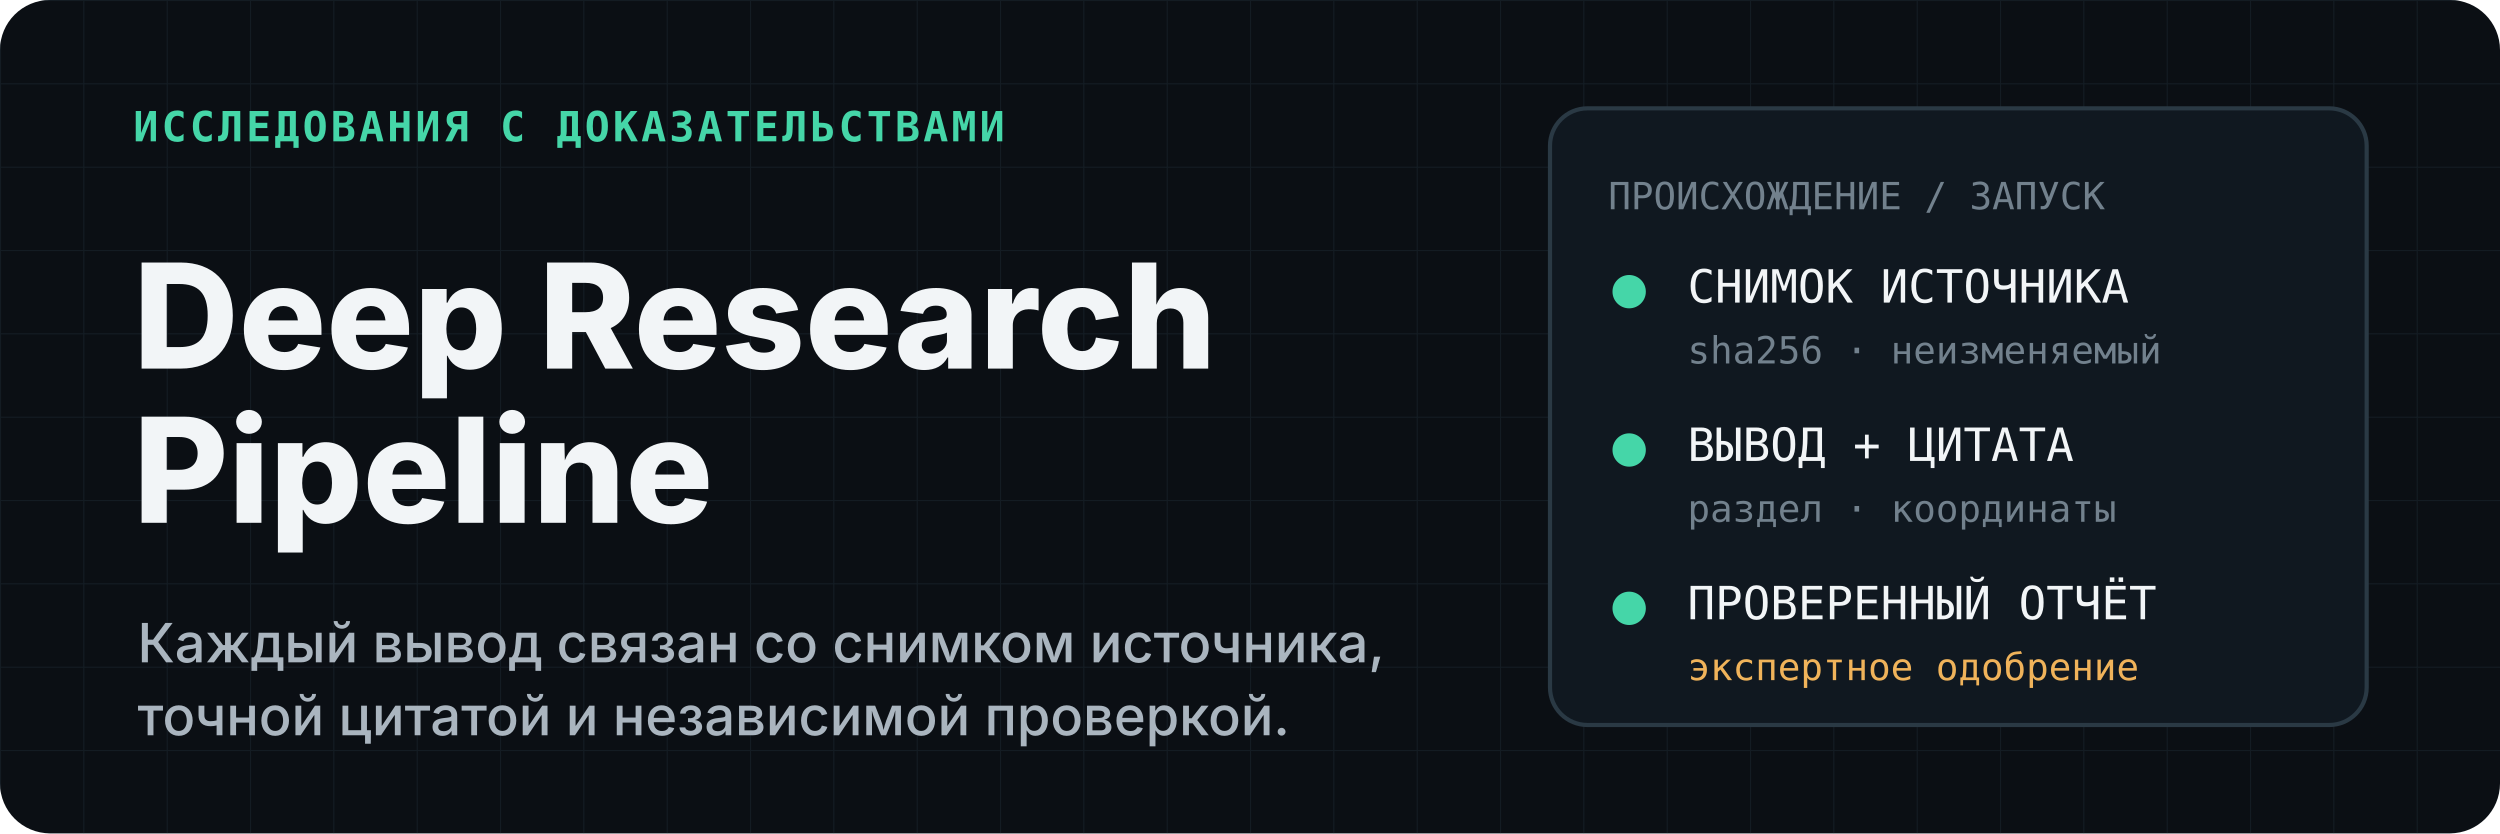
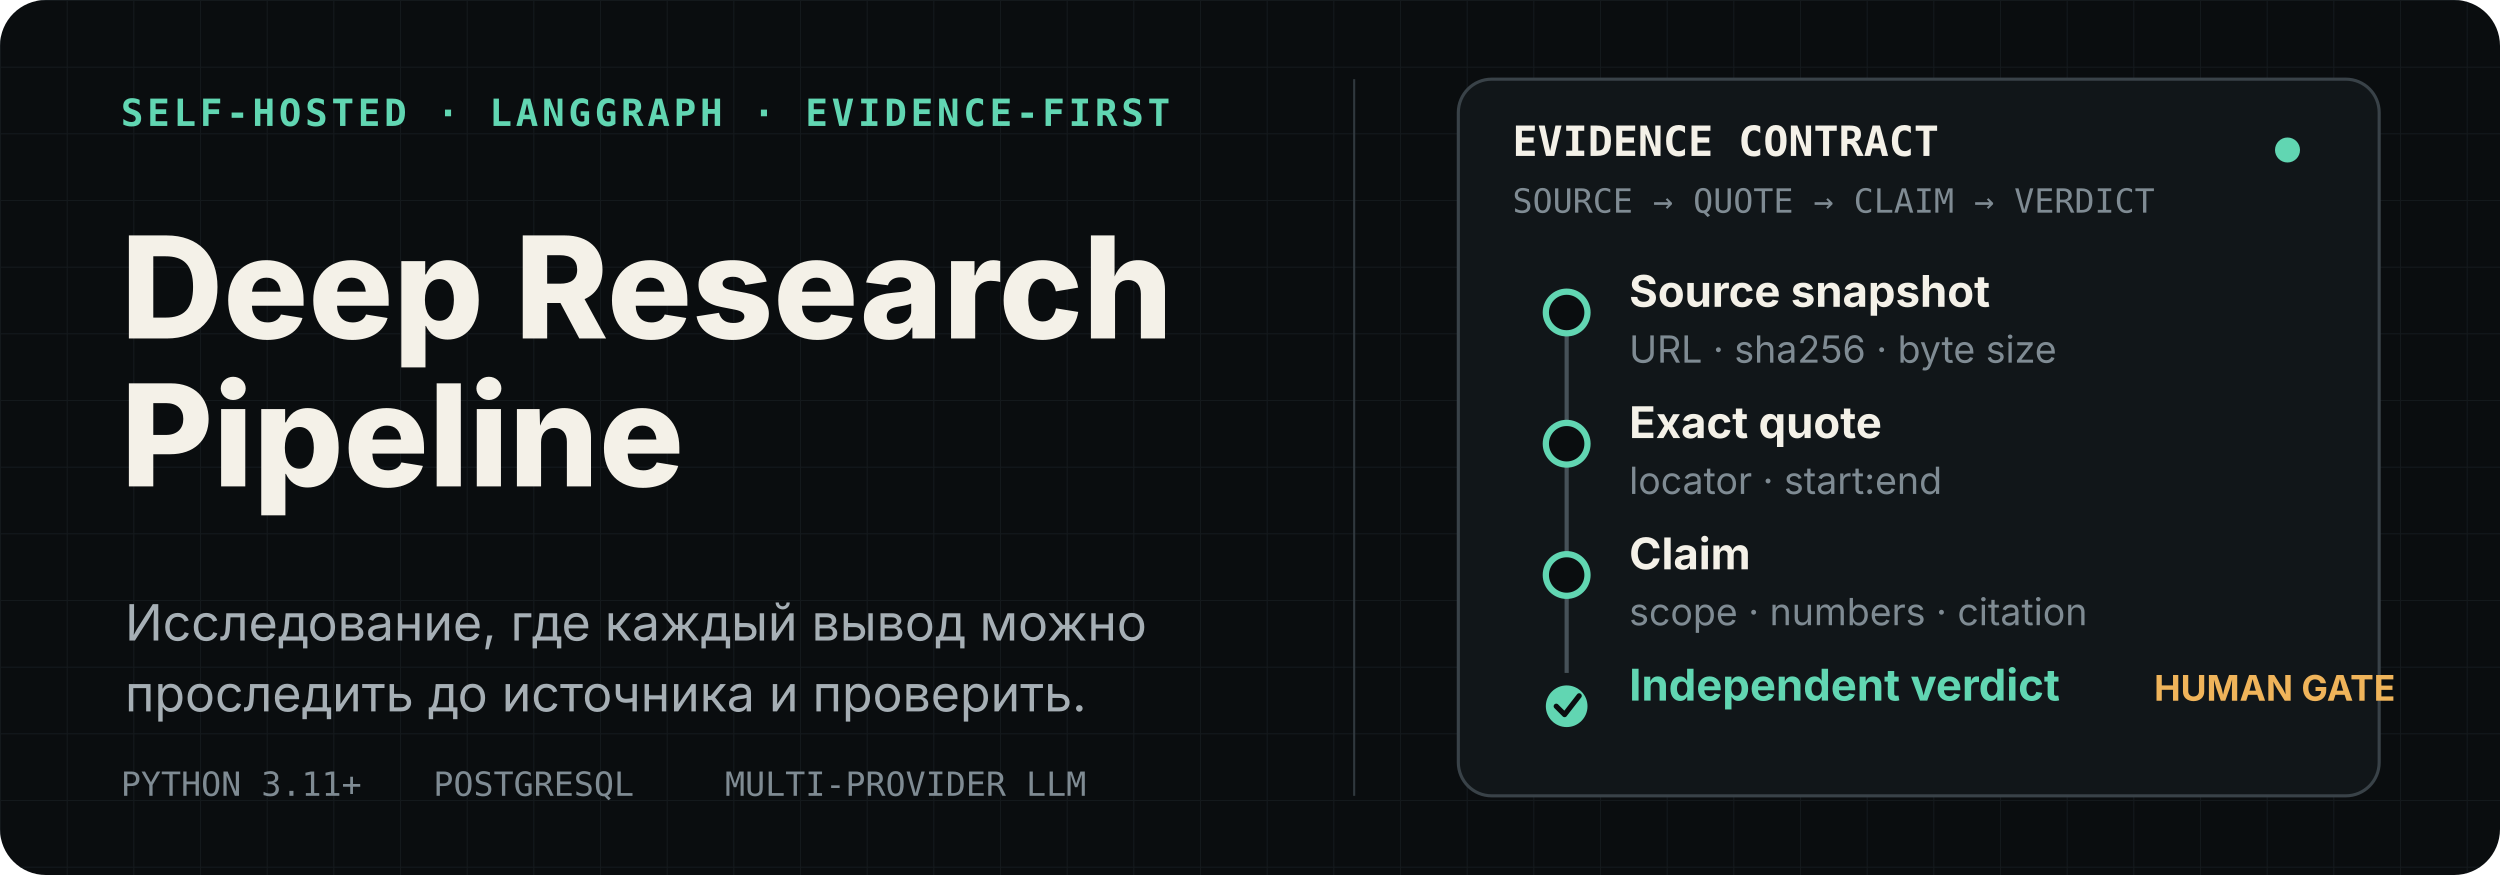
- <svg xmlns="http://www.w3.org/2000/svg" width="1200" height="400" viewBox="0 0 1200 400" role="img" aria-labelledby="title desc">
+ <svg xmlns="http://www.w3.org/2000/svg" width="1200" height="420" viewBox="0 0 1200 420" role="img" aria-labelledby="title desc">
  <defs>
-     <linearGradient id="signal" x1="0" y1="0" x2="1" y2="0">
-       <stop offset="0" stop-color="#45D6A8" />
-       <stop offset="1" stop-color="#8AE8C8" />
-     </linearGradient>
-     <pattern id="ledger" width="40" height="40" patternUnits="userSpaceOnUse">
-       <path d="M40 0H0V40" fill="none" stroke="#1B2730" stroke-width="1" />
+     <pattern id="coordinates" width="32" height="32" patternUnits="userSpaceOnUse">
+       <path d="M32 0H0V32" fill="none" stroke="#20272C" stroke-width="1" />
    </pattern>
  </defs>
-   <rect width="1200" height="400" rx="24" fill="#0B0F14" />
-   <rect width="1200" height="400" rx="24" fill="url(#ledger)" opacity=".55" />
-   <g transform="translate(64 54)">
-     <text x="0" y="0" dominant-baseline="hanging" fill="#45D6A8" font-size="20" font-weight="700" font-family="ui-monospace, SFMono-Regular, Menlo, monospace" letter-spacing="1.5">ИССЛЕДОВАНИЯ С ДОКАЗАТЕЛЬСТВАМИ</text>
-     <text x="0" y="72" dominant-baseline="hanging" fill="#F2F5F7" font-size="70" font-weight="760" font-family="-apple-system, BlinkMacSystemFont, Segoe UI, sans-serif">
+   <rect width="1200" height="420" rx="22" fill="#0A0D0F" />
+   <rect width="1200" height="420" rx="22" fill="url(#coordinates)" opacity=".46" />
+   <path d="M650 38V382" stroke="#30383E" stroke-width="1" />
+   <g id="title-block" transform="translate(58 48)">
+     <text x="0" y="0" dominant-baseline="hanging" fill="#61D6B2" font-size="18" font-weight="700" letter-spacing="1.8" font-family="ui-monospace, SFMono-Regular, Menlo, monospace">
+       SELF-HOSTED · LANGGRAPH · EVIDENCE-FIRST
+     </text>
+     <text x="0" y="65" dominant-baseline="hanging" fill="#F4F1E8" font-size="68" font-weight="760" font-family="-apple-system, BlinkMacSystemFont, Segoe UI, sans-serif">
      Deep Research
    </text>
-     <text x="0" y="146" dominant-baseline="hanging" fill="#F2F5F7" font-size="70" font-weight="760" font-family="-apple-system, BlinkMacSystemFont, Segoe UI, sans-serif">
+     <text x="0" y="136" dominant-baseline="hanging" fill="#F4F1E8" font-size="68" font-weight="760" font-family="-apple-system, BlinkMacSystemFont, Segoe UI, sans-serif">
      Pipeline
    </text>
-     <text x="2" y="245" dominant-baseline="hanging" fill="#AAB5BF" font-size="26" font-weight="450" font-family="-apple-system, BlinkMacSystemFont, Segoe UI, sans-serif">
-       Каждый вывод связан со снимком источника,
+     <text x="2" y="242" dominant-baseline="hanging" fill="#A6AFB5" font-size="24" font-family="-apple-system, BlinkMacSystemFont, Segoe UI, sans-serif">
+       Исследование, где каждый вывод можно
    </text>
-     <text x="2" y="280" dominant-baseline="hanging" fill="#AAB5BF" font-size="26" font-weight="450" font-family="-apple-system, BlinkMacSystemFont, Segoe UI, sans-serif">
-       точной цитатой и независимой проверкой.
+     <text x="2" y="276" dominant-baseline="hanging" fill="#A6AFB5" font-size="24" font-family="-apple-system, BlinkMacSystemFont, Segoe UI, sans-serif">
+       проследить до источника и проверить.
    </text>
+     <g transform="translate(0 334)" font-family="ui-monospace, SFMono-Regular, Menlo, monospace" font-size="16" fill="#7F8B93">
+       <text x="0" y="0">PYTHON 3.11+</text>
+       <text x="150" y="0">POSTGRESQL</text>
+       <text x="290" y="0">MULTI-PROVIDER LLM</text>
+     </g>
  </g>
-   <g transform="translate(744 52)">
-     <rect width="392" height="296" rx="18" fill="#101820" stroke="#2A3944" stroke-width="2" />
-     <g font-family="ui-monospace, SFMono-Regular, Menlo, monospace">
-       <text x="28" y="36" dominant-baseline="hanging" fill="#72818D" font-size="18">ПРОИСХОЖДЕНИЕ / ЗАПУСК</text>
-       <g transform="translate(28 78)">
-         <circle cx="10" cy="10" r="8" fill="#45D6A8" />
-         <text x="38" y="0" dominant-baseline="hanging" fill="#F2F5F7" font-size="22">СНИМОК ИСТОЧНИКА</text>
-         <text x="38" y="32" dominant-baseline="hanging" fill="#72818D" font-size="18">sha256 · неизменяемый</text>
+   <g id="evidence-contract" transform="translate(700 38)">
+     <rect width="442" height="344" rx="16" fill="#111619" stroke="#394248" stroke-width="1.5" />
+     <text x="26" y="23" dominant-baseline="hanging" fill="#F4F1E8" font-size="20" font-weight="700" font-family="ui-monospace, SFMono-Regular, Menlo, monospace">
+       EVIDENCE CONTRACT
+     </text>
+     <circle cx="398" cy="34" r="6" fill="#61D6B2" />
+     <text x="26" y="53" dominant-baseline="hanging" fill="#7F8B93" font-size="16" font-family="ui-monospace, SFMono-Regular, Menlo, monospace">
+       SOURCE → QUOTE → CLAIM → VERDICT
+     </text>
+     <path d="M52 106V285" stroke="#465158" stroke-width="2" />
+     <g font-family="-apple-system, BlinkMacSystemFont, Segoe UI, sans-serif">
+       <g transform="translate(28 94)">
+         <circle cx="24" cy="18" r="10" fill="#0A0D0F" stroke="#61D6B2" stroke-width="3" />
+         <text x="54" y="0" dominant-baseline="hanging" fill="#F4F1E8" font-size="21" font-weight="680">
+           Source snapshot
+         </text>
+         <text x="54" y="29" dominant-baseline="hanging" fill="#7F8B93" font-size="18">
+           URL · sha256 · byte size
+         </text>
      </g>
-       <path d="M38 106V154" stroke="url(#signal)" stroke-width="3" />
-       <g transform="translate(28 154)">
-         <circle cx="10" cy="10" r="8" fill="#45D6A8" />
-         <text x="38" y="0" dominant-baseline="hanging" fill="#F2F5F7" font-size="22">ВЫВОД + ЦИТАТА</text>
-         <text x="38" y="32" dominant-baseline="hanging" fill="#72818D" font-size="18">раздел · координаты</text>
+       <g transform="translate(28 157)">
+         <circle cx="24" cy="18" r="10" fill="#0A0D0F" stroke="#61D6B2" stroke-width="3" />
+         <text x="54" y="0" dominant-baseline="hanging" fill="#F4F1E8" font-size="21" font-weight="680">
+           Exact quote
+         </text>
+         <text x="54" y="29" dominant-baseline="hanging" fill="#7F8B93" font-size="18">
+           locator · start:end
+         </text>
      </g>
-       <path d="M38 182V230" stroke="url(#signal)" stroke-width="3" />
-       <g transform="translate(28 230)">
-         <circle cx="10" cy="10" r="8" fill="#45D6A8" />
-         <text x="38" y="0" dominant-baseline="hanging" fill="#F2F5F7" font-size="22">ПРОВЕРЕННЫЙ ОТЧЁТ</text>
-         <text x="38" y="32" dominant-baseline="hanging" fill="#F0B35A" font-size="18">экспертное одобрение</text>
+       <g transform="translate(28 220)">
+         <circle cx="24" cy="18" r="10" fill="#0A0D0F" stroke="#61D6B2" stroke-width="3" />
+         <text x="54" y="0" dominant-baseline="hanging" fill="#F4F1E8" font-size="21" font-weight="680">
+           Claim
+         </text>
+         <text x="54" y="29" dominant-baseline="hanging" fill="#7F8B93" font-size="18">
+           scope · numbers · citation
+         </text>
+       </g>
+       <g transform="translate(28 283)">
+         <circle cx="24" cy="18" r="10" fill="#61D6B2" />
+         <path d="M19 18L23 22L30 13" fill="none" stroke="#0A0D0F" stroke-width="2.5" stroke-linecap="round" stroke-linejoin="round" />
+         <text x="54" y="0" dominant-baseline="hanging" fill="#61D6B2" font-size="21" font-weight="720">
+           Independent verdict
+         </text>
+         <text x="306" y="3" dominant-baseline="hanging" fill="#F0B45A" font-size="17" font-weight="700">
+           HUMAN GATE
+         </text>
      </g>
    </g>
  </g>
</svg>
